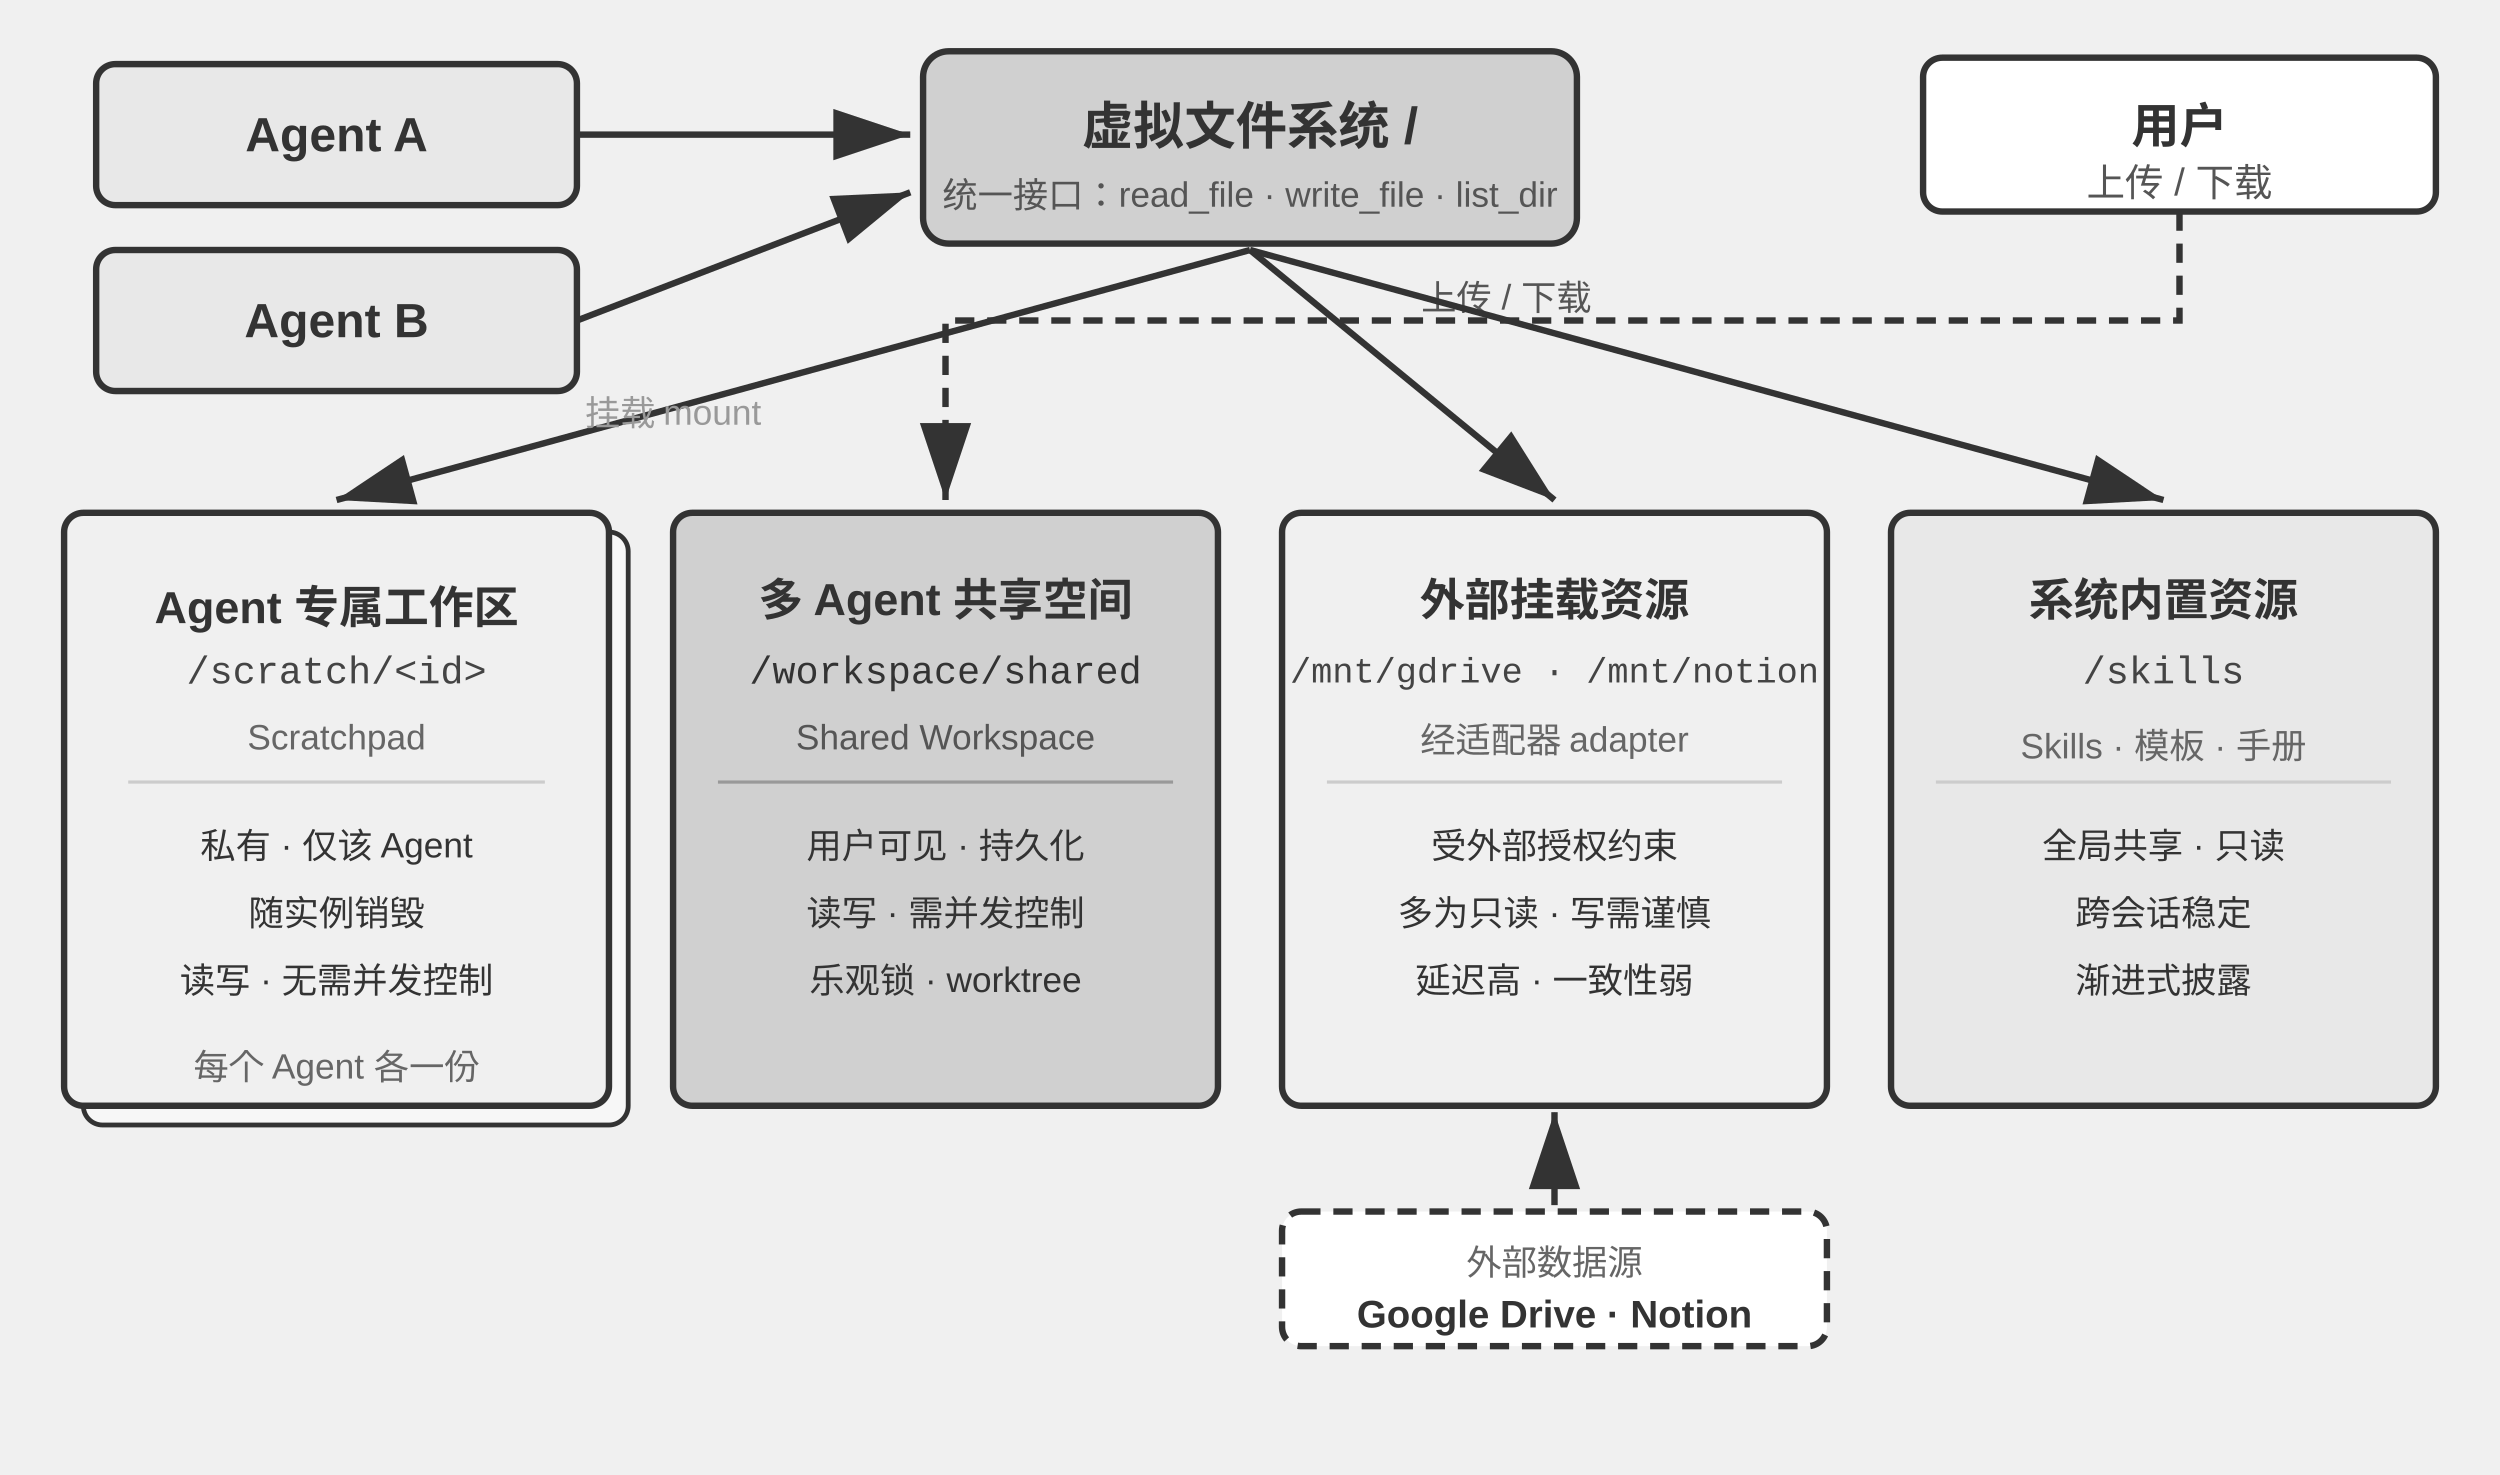
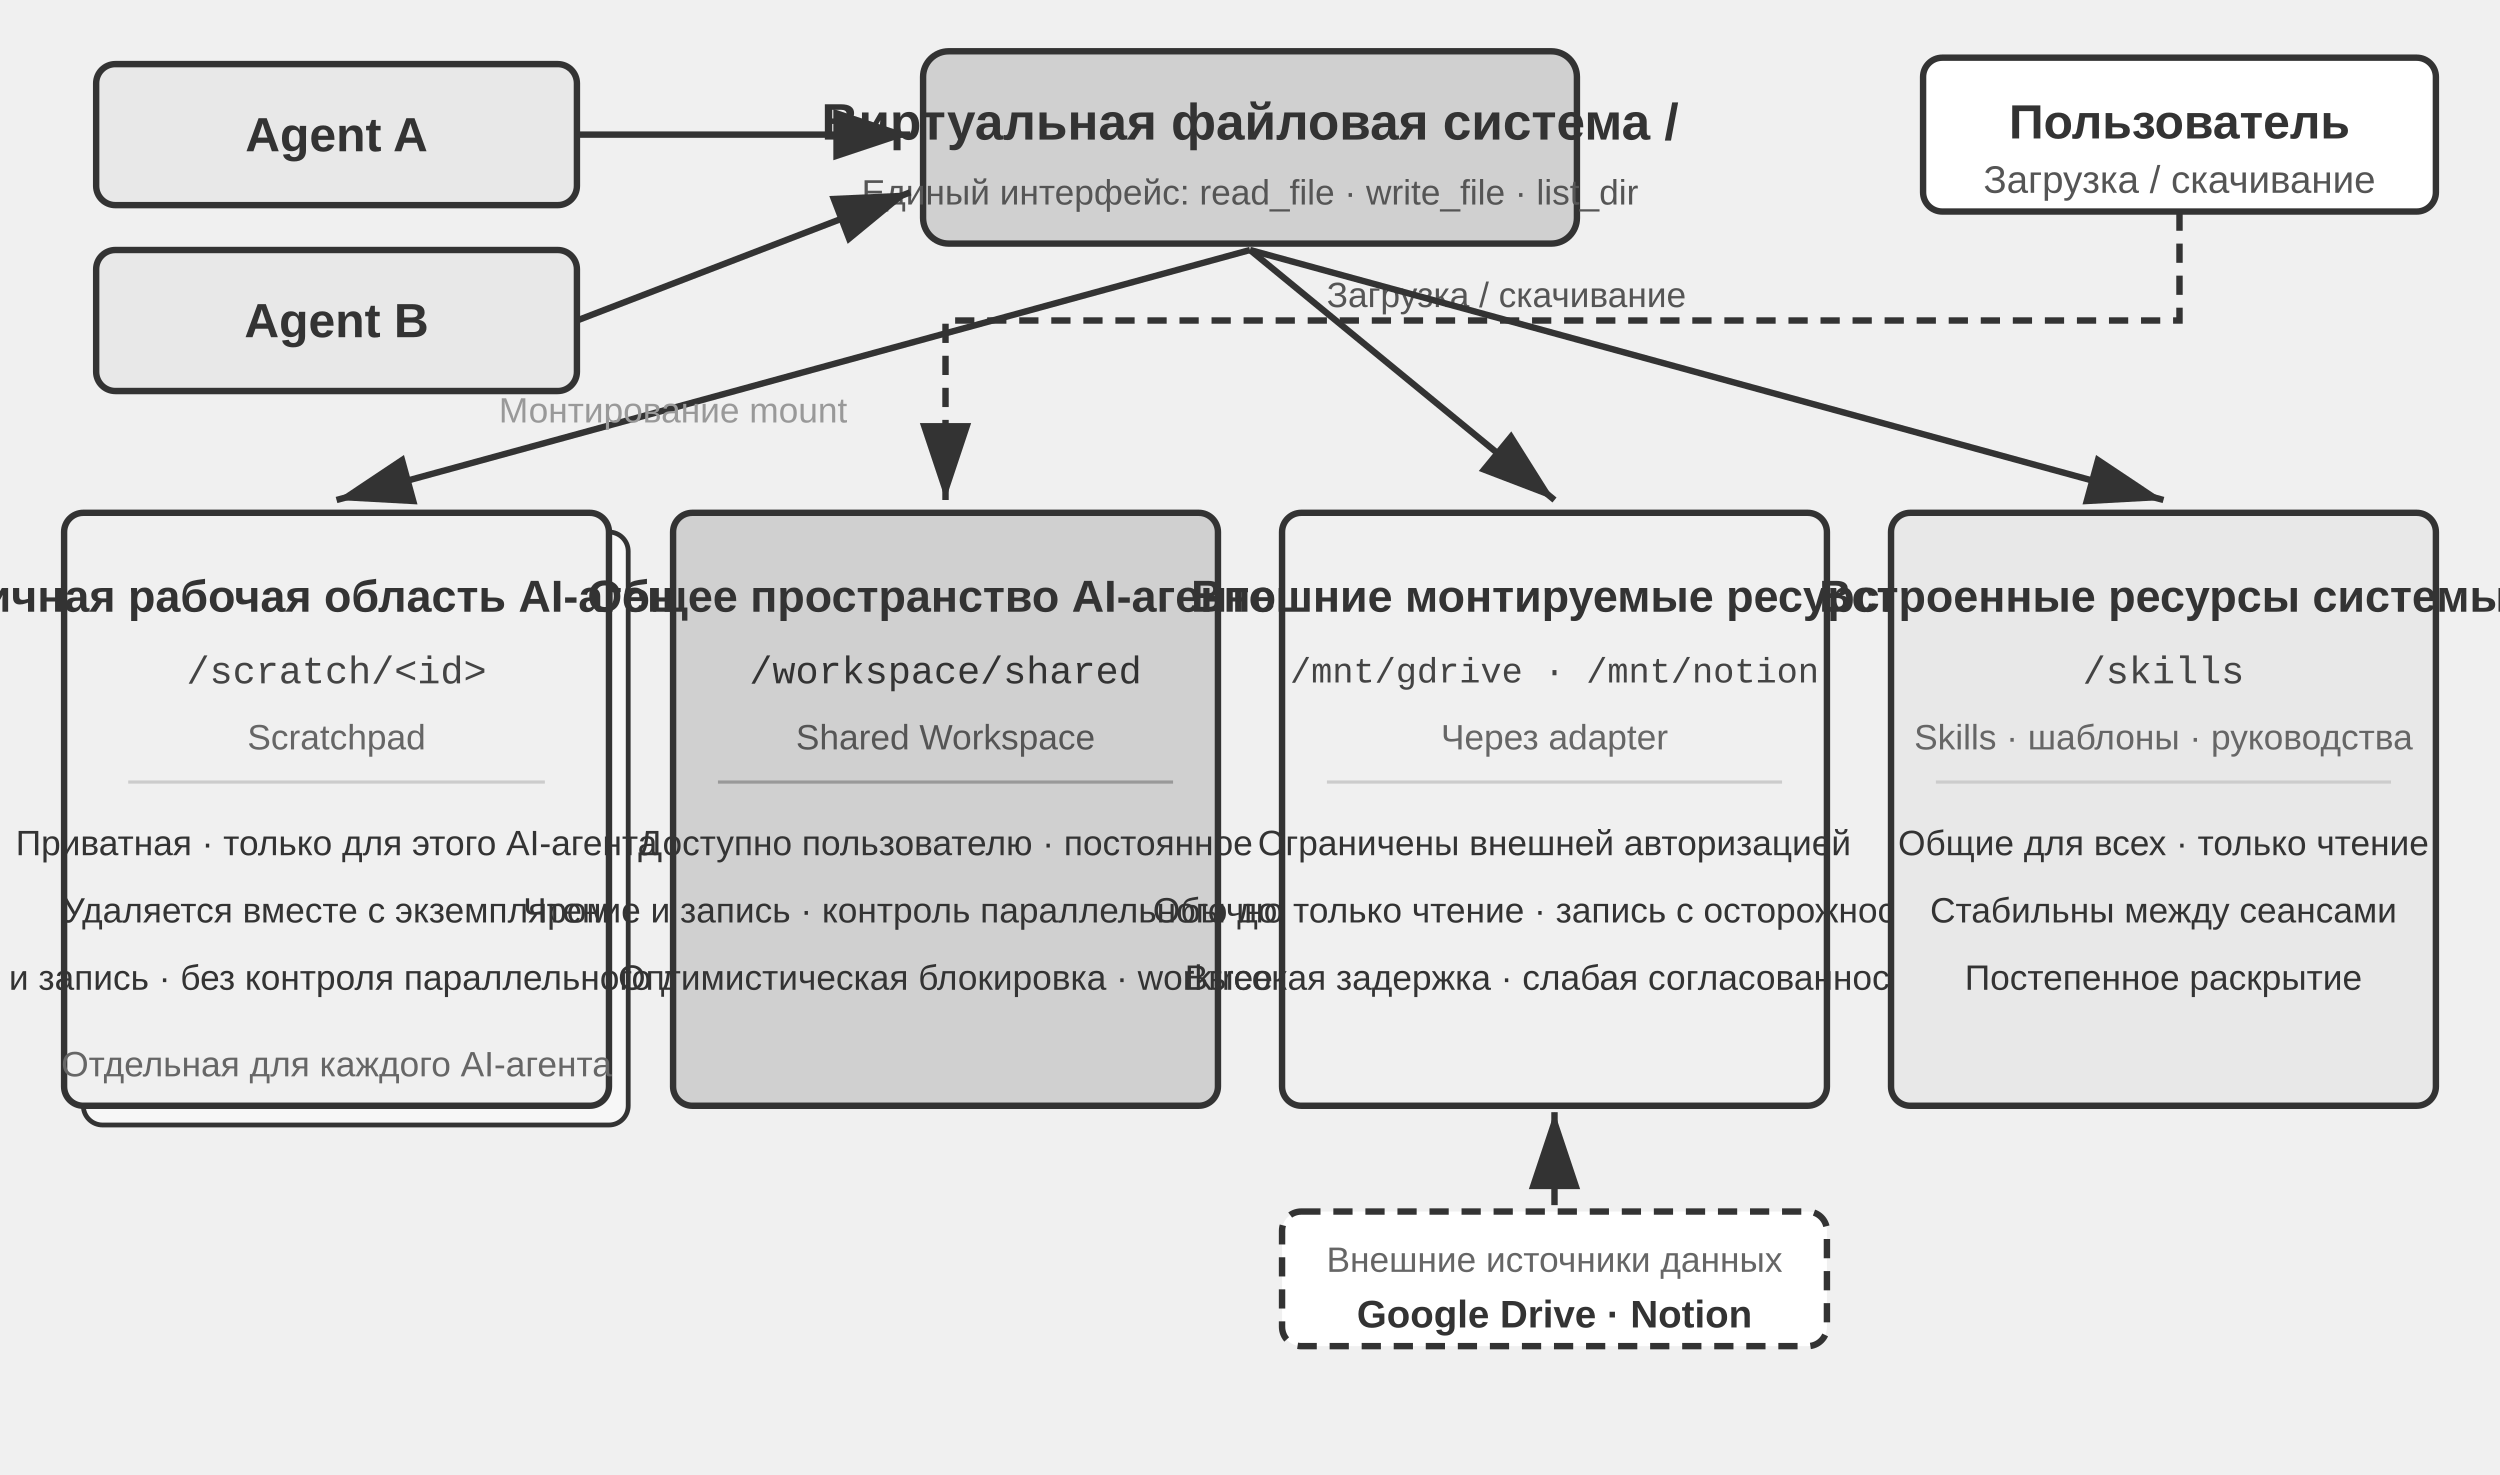
<svg xmlns="http://www.w3.org/2000/svg" viewBox="0 40 780 460" width="780" height="460" style="background:#ffffff">
  <defs>
    <marker id="ah" markerWidth="12" markerHeight="8" refX="12" refY="4" orient="auto">
      <polygon points="0 0, 12 4, 0 8" fill="#333333" />
    </marker>
    <marker id="ah-light" markerWidth="12" markerHeight="8" refX="12" refY="4" orient="auto">
      <polygon points="0 0, 12 4, 0 8" fill="#999999" />
    </marker>
  </defs>
  <rect x="30" y="60" width="150" height="44" rx="6" fill="#e8e8e8" stroke="#333333" stroke-width="2" />
  <text x="105" y="82" font-family="Arial, 'Helvetica Neue', Helvetica, 'PingFang SC', 'Microsoft YaHei', sans-serif" font-size="15" fill="#333333" text-anchor="middle" dominant-baseline="central" font-weight="bold">Agent A</text>
  <rect x="30" y="118" width="150" height="44" rx="6" fill="#e8e8e8" stroke="#333333" stroke-width="2" />
  <text x="105" y="140" font-family="Arial, 'Helvetica Neue', Helvetica, 'PingFang SC', 'Microsoft YaHei', sans-serif" font-size="15" fill="#333333" text-anchor="middle" dominant-baseline="central" font-weight="bold">Agent B</text>
  <rect x="288" y="56" width="204" height="60" rx="8" fill="#d0d0d0" stroke="#333333" stroke-width="2" />
-   <text x="390" y="78" font-family="Arial, 'Helvetica Neue', Helvetica, 'PingFang SC', 'Microsoft YaHei', sans-serif" font-size="16" fill="#333333" text-anchor="middle" dominant-baseline="central" font-weight="bold">虚拟文件系统  /</text>
-   <text x="390" y="100" font-family="Arial, 'Helvetica Neue', Helvetica, 'PingFang SC', 'Microsoft YaHei', sans-serif" font-size="11" fill="#555555" text-anchor="middle" dominant-baseline="central">统一接口：read_file · write_file · list_dir</text>
+   <text x="390" y="78" font-family="Arial, 'Helvetica Neue', Helvetica, 'PingFang SC', 'Microsoft YaHei', sans-serif" font-size="16" fill="#333333" text-anchor="middle" dominant-baseline="central" font-weight="bold" textLength="105.45" lengthAdjust="spacingAndGlyphs">Виртуальная файловая система  /</text>
+   <text x="390" y="100" font-family="Arial, 'Helvetica Neue', Helvetica, 'PingFang SC', 'Microsoft YaHei', sans-serif" font-size="11" fill="#555555" text-anchor="middle" dominant-baseline="central" textLength="192.27" lengthAdjust="spacingAndGlyphs">Единый интерфейс: read_file · write_file · list_dir</text>
  <rect x="600" y="58" width="160" height="48" rx="6" fill="#ffffff" stroke="#333333" stroke-width="2" />
-   <text x="680" y="78" font-family="Arial, 'Helvetica Neue', Helvetica, 'PingFang SC', 'Microsoft YaHei', sans-serif" font-size="15" fill="#333333" text-anchor="middle" dominant-baseline="central" font-weight="bold">用户</text>
-   <text x="680" y="96" font-family="Arial, 'Helvetica Neue', Helvetica, 'PingFang SC', 'Microsoft YaHei', sans-serif" font-size="12" fill="#555555" text-anchor="middle" dominant-baseline="central">上传 / 下载</text>
+   <text x="680" y="78" font-family="Arial, 'Helvetica Neue', Helvetica, 'PingFang SC', 'Microsoft YaHei', sans-serif" font-size="15" fill="#333333" text-anchor="middle" dominant-baseline="central" font-weight="bold" textLength="30.00" lengthAdjust="spacingAndGlyphs">Пользователь</text>
+   <text x="680" y="96" font-family="Arial, 'Helvetica Neue', Helvetica, 'PingFang SC', 'Microsoft YaHei', sans-serif" font-size="12" fill="#555555" text-anchor="middle" dominant-baseline="central" textLength="58.02" lengthAdjust="spacingAndGlyphs">Загрузка / скачивание</text>
  <line x1="180" y1="82" x2="284" y2="82" stroke="#333333" stroke-width="2" marker-end="url(#ah)" />
  <line x1="180" y1="140" x2="284" y2="100" stroke="#333333" stroke-width="2" marker-end="url(#ah)" />
  <polyline points="680,106 680,140 295,140 295,196" fill="none" stroke="#333333" stroke-width="2" stroke-dasharray="6,4" marker-end="url(#ah)" />
-   <text x="470" y="132" font-family="Arial, 'Helvetica Neue', Helvetica, 'PingFang SC', 'Microsoft YaHei', sans-serif" font-size="11" fill="#555555" text-anchor="middle" dominant-baseline="central">上传 / 下载</text>
+   <text x="470" y="132" font-family="Arial, 'Helvetica Neue', Helvetica, 'PingFang SC', 'Microsoft YaHei', sans-serif" font-size="11" fill="#555555" text-anchor="middle" dominant-baseline="central" textLength="53.17" lengthAdjust="spacingAndGlyphs">Загрузка / скачивание</text>
  <line x1="390" y1="118" x2="105" y2="196" stroke="#333333" stroke-width="2" marker-end="url(#ah)" />
  <line x1="390" y1="118" x2="485" y2="196" stroke="#333333" stroke-width="2" marker-end="url(#ah)" />
  <line x1="390" y1="118" x2="675" y2="196" stroke="#333333" stroke-width="2" marker-end="url(#ah)" />
-   <text x="210" y="168" font-family="Arial, 'Helvetica Neue', Helvetica, 'PingFang SC', 'Microsoft YaHei', sans-serif" font-size="11" fill="#999999" text-anchor="middle" dominant-baseline="central">挂载 mount</text>
+   <text x="210" y="168" font-family="Arial, 'Helvetica Neue', Helvetica, 'PingFang SC', 'Microsoft YaHei', sans-serif" font-size="11" fill="#999999" text-anchor="middle" dominant-baseline="central" textLength="55.64" lengthAdjust="spacingAndGlyphs">Монтирование mount</text>
  <rect x="26" y="206" width="170" height="185" rx="6" fill="#f7f7f7" stroke="#333333" stroke-width="1.5" />
  <rect x="20" y="200" width="170" height="185" rx="6" fill="#f0f0f0" stroke="#333333" stroke-width="2" />
-   <text x="105" y="226" font-family="Arial, 'Helvetica Neue', Helvetica, 'PingFang SC', 'Microsoft YaHei', sans-serif" font-size="14" fill="#333333" text-anchor="middle" dominant-baseline="central" font-weight="bold">Agent 专属工作区</text>
+   <text x="105" y="226" font-family="Arial, 'Helvetica Neue', Helvetica, 'PingFang SC', 'Microsoft YaHei', sans-serif" font-size="14" fill="#333333" text-anchor="middle" dominant-baseline="central" font-weight="bold" textLength="113.56" lengthAdjust="spacingAndGlyphs">Личная рабочая область AI-агента</text>
  <text x="105" y="250" font-family="'Courier New', Courier, monospace" font-size="12" fill="#444444" text-anchor="middle" dominant-baseline="central">/scratch/&lt;id&gt;</text>
  <text x="105" y="270" font-family="Arial, 'Helvetica Neue', Helvetica, 'PingFang SC', 'Microsoft YaHei', sans-serif" font-size="11" fill="#666666" text-anchor="middle" dominant-baseline="central">Scratchpad</text>
  <line x1="40" y1="284" x2="170" y2="284" stroke="#cccccc" stroke-width="1" />
-   <text x="105" y="303" font-family="Arial, 'Helvetica Neue', Helvetica, 'PingFang SC', 'Microsoft YaHei', sans-serif" font-size="11" fill="#333333" text-anchor="middle" dominant-baseline="central">私有 · 仅该 Agent</text>
-   <text x="105" y="324" font-family="Arial, 'Helvetica Neue', Helvetica, 'PingFang SC', 'Microsoft YaHei', sans-serif" font-size="11" fill="#333333" text-anchor="middle" dominant-baseline="central">随实例销毁</text>
-   <text x="105" y="345" font-family="Arial, 'Helvetica Neue', Helvetica, 'PingFang SC', 'Microsoft YaHei', sans-serif" font-size="11" fill="#333333" text-anchor="middle" dominant-baseline="central">读写 · 无需并发控制</text>
-   <text x="105" y="372" font-family="Arial, 'Helvetica Neue', Helvetica, 'PingFang SC', 'Microsoft YaHei', sans-serif" font-size="11" fill="#666666" text-anchor="middle" dominant-baseline="central">每个 Agent 各一份</text>
+   <text x="105" y="303" font-family="Arial, 'Helvetica Neue', Helvetica, 'PingFang SC', 'Microsoft YaHei', sans-serif" font-size="11" fill="#333333" text-anchor="middle" dominant-baseline="central" textLength="85.58" lengthAdjust="spacingAndGlyphs">Приватная · только для этого AI-агента</text>
+   <text x="105" y="324" font-family="Arial, 'Helvetica Neue', Helvetica, 'PingFang SC', 'Microsoft YaHei', sans-serif" font-size="11" fill="#333333" text-anchor="middle" dominant-baseline="central" textLength="55.00" lengthAdjust="spacingAndGlyphs">Удаляется вместе с экземпляром</text>
+   <text x="105" y="345" font-family="Arial, 'Helvetica Neue', Helvetica, 'PingFang SC', 'Microsoft YaHei', sans-serif" font-size="11" fill="#333333" text-anchor="middle" dominant-baseline="central" textLength="97.78" lengthAdjust="spacingAndGlyphs">Чтение и запись · без контроля параллельного доступа</text>
+   <text x="105" y="372" font-family="Arial, 'Helvetica Neue', Helvetica, 'PingFang SC', 'Microsoft YaHei', sans-serif" font-size="11" fill="#666666" text-anchor="middle" dominant-baseline="central" textLength="89.86" lengthAdjust="spacingAndGlyphs">Отдельная для каждого AI-агента</text>
  <rect x="210" y="200" width="170" height="185" rx="6" fill="#d0d0d0" stroke="#333333" stroke-width="2" />
-   <text x="295" y="226" font-family="Arial, 'Helvetica Neue', Helvetica, 'PingFang SC', 'Microsoft YaHei', sans-serif" font-size="14" fill="#333333" text-anchor="middle" dominant-baseline="central" font-weight="bold">多 Agent 共享空间</text>
+   <text x="295" y="226" font-family="Arial, 'Helvetica Neue', Helvetica, 'PingFang SC', 'Microsoft YaHei', sans-serif" font-size="14" fill="#333333" text-anchor="middle" dominant-baseline="central" font-weight="bold" textLength="117.45" lengthAdjust="spacingAndGlyphs">Общее пространство AI-агентов</text>
  <text x="295" y="250" font-family="'Courier New', Courier, monospace" font-size="12" fill="#333333" text-anchor="middle" dominant-baseline="central">/workspace/shared</text>
  <text x="295" y="270" font-family="Arial, 'Helvetica Neue', Helvetica, 'PingFang SC', 'Microsoft YaHei', sans-serif" font-size="11" fill="#555555" text-anchor="middle" dominant-baseline="central">Shared Workspace</text>
  <line x1="224" y1="284" x2="366" y2="284" stroke="#999999" stroke-width="1" />
-   <text x="295" y="303" font-family="Arial, 'Helvetica Neue', Helvetica, 'PingFang SC', 'Microsoft YaHei', sans-serif" font-size="11" fill="#333333" text-anchor="middle" dominant-baseline="central">用户可见 · 持久化</text>
-   <text x="295" y="324" font-family="Arial, 'Helvetica Neue', Helvetica, 'PingFang SC', 'Microsoft YaHei', sans-serif" font-size="11" fill="#333333" text-anchor="middle" dominant-baseline="central">读写 · 需并发控制</text>
-   <text x="295" y="345" font-family="Arial, 'Helvetica Neue', Helvetica, 'PingFang SC', 'Microsoft YaHei', sans-serif" font-size="11" fill="#333333" text-anchor="middle" dominant-baseline="central">乐观锁 · worktree</text>
+   <text x="295" y="303" font-family="Arial, 'Helvetica Neue', Helvetica, 'PingFang SC', 'Microsoft YaHei', sans-serif" font-size="11" fill="#333333" text-anchor="middle" dominant-baseline="central" textLength="86.78" lengthAdjust="spacingAndGlyphs">Доступно пользователю · постоянное</text>
+   <text x="295" y="324" font-family="Arial, 'Helvetica Neue', Helvetica, 'PingFang SC', 'Microsoft YaHei', sans-serif" font-size="11" fill="#333333" text-anchor="middle" dominant-baseline="central" textLength="86.78" lengthAdjust="spacingAndGlyphs">Чтение и запись · контроль параллельного доступа</text>
+   <text x="295" y="345" font-family="Arial, 'Helvetica Neue', Helvetica, 'PingFang SC', 'Microsoft YaHei', sans-serif" font-size="11" fill="#333333" text-anchor="middle" dominant-baseline="central" textLength="84.97" lengthAdjust="spacingAndGlyphs">Оптимистическая блокировка · worktree</text>
  <rect x="400" y="200" width="170" height="185" rx="6" fill="#f0f0f0" stroke="#333333" stroke-width="2" />
-   <text x="485" y="226" font-family="Arial, 'Helvetica Neue', Helvetica, 'PingFang SC', 'Microsoft YaHei', sans-serif" font-size="14" fill="#333333" text-anchor="middle" dominant-baseline="central" font-weight="bold">外部挂载资源</text>
+   <text x="485" y="226" font-family="Arial, 'Helvetica Neue', Helvetica, 'PingFang SC', 'Microsoft YaHei', sans-serif" font-size="14" fill="#333333" text-anchor="middle" dominant-baseline="central" font-weight="bold" textLength="84.00" lengthAdjust="spacingAndGlyphs">Внешние монтируемые ресурсы</text>
  <text x="485" y="250" font-family="'Courier New', Courier, monospace" font-size="11" fill="#444444" text-anchor="middle" dominant-baseline="central">/mnt/gdrive · /mnt/notion</text>
-   <text x="485" y="270" font-family="Arial, 'Helvetica Neue', Helvetica, 'PingFang SC', 'Microsoft YaHei', sans-serif" font-size="11" fill="#666666" text-anchor="middle" dominant-baseline="central">经适配器 adapter</text>
+   <text x="485" y="270" font-family="Arial, 'Helvetica Neue', Helvetica, 'PingFang SC', 'Microsoft YaHei', sans-serif" font-size="11" fill="#666666" text-anchor="middle" dominant-baseline="central">Через adapter</text>
  <line x1="414" y1="284" x2="556" y2="284" stroke="#cccccc" stroke-width="1" />
-   <text x="485" y="303" font-family="Arial, 'Helvetica Neue', Helvetica, 'PingFang SC', 'Microsoft YaHei', sans-serif" font-size="11" fill="#333333" text-anchor="middle" dominant-baseline="central">受外部授权约束</text>
-   <text x="485" y="324" font-family="Arial, 'Helvetica Neue', Helvetica, 'PingFang SC', 'Microsoft YaHei', sans-serif" font-size="11" fill="#333333" text-anchor="middle" dominant-baseline="central">多为只读 · 写需谨慎</text>
-   <text x="485" y="345" font-family="Arial, 'Helvetica Neue', Helvetica, 'PingFang SC', 'Microsoft YaHei', sans-serif" font-size="11" fill="#333333" text-anchor="middle" dominant-baseline="central">延迟高 · 一致性弱</text>
+   <text x="485" y="303" font-family="Arial, 'Helvetica Neue', Helvetica, 'PingFang SC', 'Microsoft YaHei', sans-serif" font-size="11" fill="#333333" text-anchor="middle" dominant-baseline="central" textLength="77.00" lengthAdjust="spacingAndGlyphs">Ограничены внешней авторизацией</text>
+   <text x="485" y="324" font-family="Arial, 'Helvetica Neue', Helvetica, 'PingFang SC', 'Microsoft YaHei', sans-serif" font-size="11" fill="#333333" text-anchor="middle" dominant-baseline="central" textLength="97.78" lengthAdjust="spacingAndGlyphs">Обычно только чтение · запись с осторожностью</text>
+   <text x="485" y="345" font-family="Arial, 'Helvetica Neue', Helvetica, 'PingFang SC', 'Microsoft YaHei', sans-serif" font-size="11" fill="#333333" text-anchor="middle" dominant-baseline="central" textLength="86.78" lengthAdjust="spacingAndGlyphs">Высокая задержка · слабая согласованность</text>
  <rect x="590" y="200" width="170" height="185" rx="6" fill="#e8e8e8" stroke="#333333" stroke-width="2" />
-   <text x="675" y="226" font-family="Arial, 'Helvetica Neue', Helvetica, 'PingFang SC', 'Microsoft YaHei', sans-serif" font-size="14" fill="#333333" text-anchor="middle" dominant-baseline="central" font-weight="bold">系统内置资源</text>
+   <text x="675" y="226" font-family="Arial, 'Helvetica Neue', Helvetica, 'PingFang SC', 'Microsoft YaHei', sans-serif" font-size="14" fill="#333333" text-anchor="middle" dominant-baseline="central" font-weight="bold" textLength="84.00" lengthAdjust="spacingAndGlyphs">Встроенные ресурсы системы</text>
  <text x="675" y="250" font-family="'Courier New', Courier, monospace" font-size="12" fill="#444444" text-anchor="middle" dominant-baseline="central">/skills</text>
-   <text x="675" y="270" font-family="Arial, 'Helvetica Neue', Helvetica, 'PingFang SC', 'Microsoft YaHei', sans-serif" font-size="11" fill="#666666" text-anchor="middle" dominant-baseline="central">Skills · 模板 · 手册</text>
+   <text x="675" y="270" font-family="Arial, 'Helvetica Neue', Helvetica, 'PingFang SC', 'Microsoft YaHei', sans-serif" font-size="11" fill="#666666" text-anchor="middle" dominant-baseline="central" textLength="89.23" lengthAdjust="spacingAndGlyphs">Skills · шаблоны · руководства</text>
  <line x1="604" y1="284" x2="746" y2="284" stroke="#cccccc" stroke-width="1" />
-   <text x="675" y="303" font-family="Arial, 'Helvetica Neue', Helvetica, 'PingFang SC', 'Microsoft YaHei', sans-serif" font-size="11" fill="#333333" text-anchor="middle" dominant-baseline="central">全局共享 · 只读</text>
-   <text x="675" y="324" font-family="Arial, 'Helvetica Neue', Helvetica, 'PingFang SC', 'Microsoft YaHei', sans-serif" font-size="11" fill="#333333" text-anchor="middle" dominant-baseline="central">跨会话稳定</text>
-   <text x="675" y="345" font-family="Arial, 'Helvetica Neue', Helvetica, 'PingFang SC', 'Microsoft YaHei', sans-serif" font-size="11" fill="#333333" text-anchor="middle" dominant-baseline="central">渐进式披露</text>
+   <text x="675" y="303" font-family="Arial, 'Helvetica Neue', Helvetica, 'PingFang SC', 'Microsoft YaHei', sans-serif" font-size="11" fill="#333333" text-anchor="middle" dominant-baseline="central" textLength="75.78" lengthAdjust="spacingAndGlyphs">Общие для всех · только чтение</text>
+   <text x="675" y="324" font-family="Arial, 'Helvetica Neue', Helvetica, 'PingFang SC', 'Microsoft YaHei', sans-serif" font-size="11" fill="#333333" text-anchor="middle" dominant-baseline="central" textLength="55.00" lengthAdjust="spacingAndGlyphs">Стабильны между сеансами</text>
+   <text x="675" y="345" font-family="Arial, 'Helvetica Neue', Helvetica, 'PingFang SC', 'Microsoft YaHei', sans-serif" font-size="11" fill="#333333" text-anchor="middle" dominant-baseline="central" textLength="55.00" lengthAdjust="spacingAndGlyphs">Постепенное раскрытие</text>
  <rect x="400" y="418" width="170" height="42" rx="6" fill="#ffffff" stroke="#333333" stroke-width="2" stroke-dasharray="6,4" />
-   <text x="485" y="433" font-family="Arial, 'Helvetica Neue', Helvetica, 'PingFang SC', 'Microsoft YaHei', sans-serif" font-size="11" fill="#666666" text-anchor="middle" dominant-baseline="central">外部数据源</text>
+   <text x="485" y="433" font-family="Arial, 'Helvetica Neue', Helvetica, 'PingFang SC', 'Microsoft YaHei', sans-serif" font-size="11" fill="#666666" text-anchor="middle" dominant-baseline="central" textLength="55.00" lengthAdjust="spacingAndGlyphs">Внешние источники данных</text>
  <text x="485" y="450" font-family="Arial, 'Helvetica Neue', Helvetica, 'PingFang SC', 'Microsoft YaHei', sans-serif" font-size="12" fill="#333333" text-anchor="middle" dominant-baseline="central" font-weight="bold">Google Drive · Notion</text>
  <line x1="485" y1="416" x2="485" y2="387" stroke="#333333" stroke-width="2" marker-end="url(#ah)" />
</svg>
